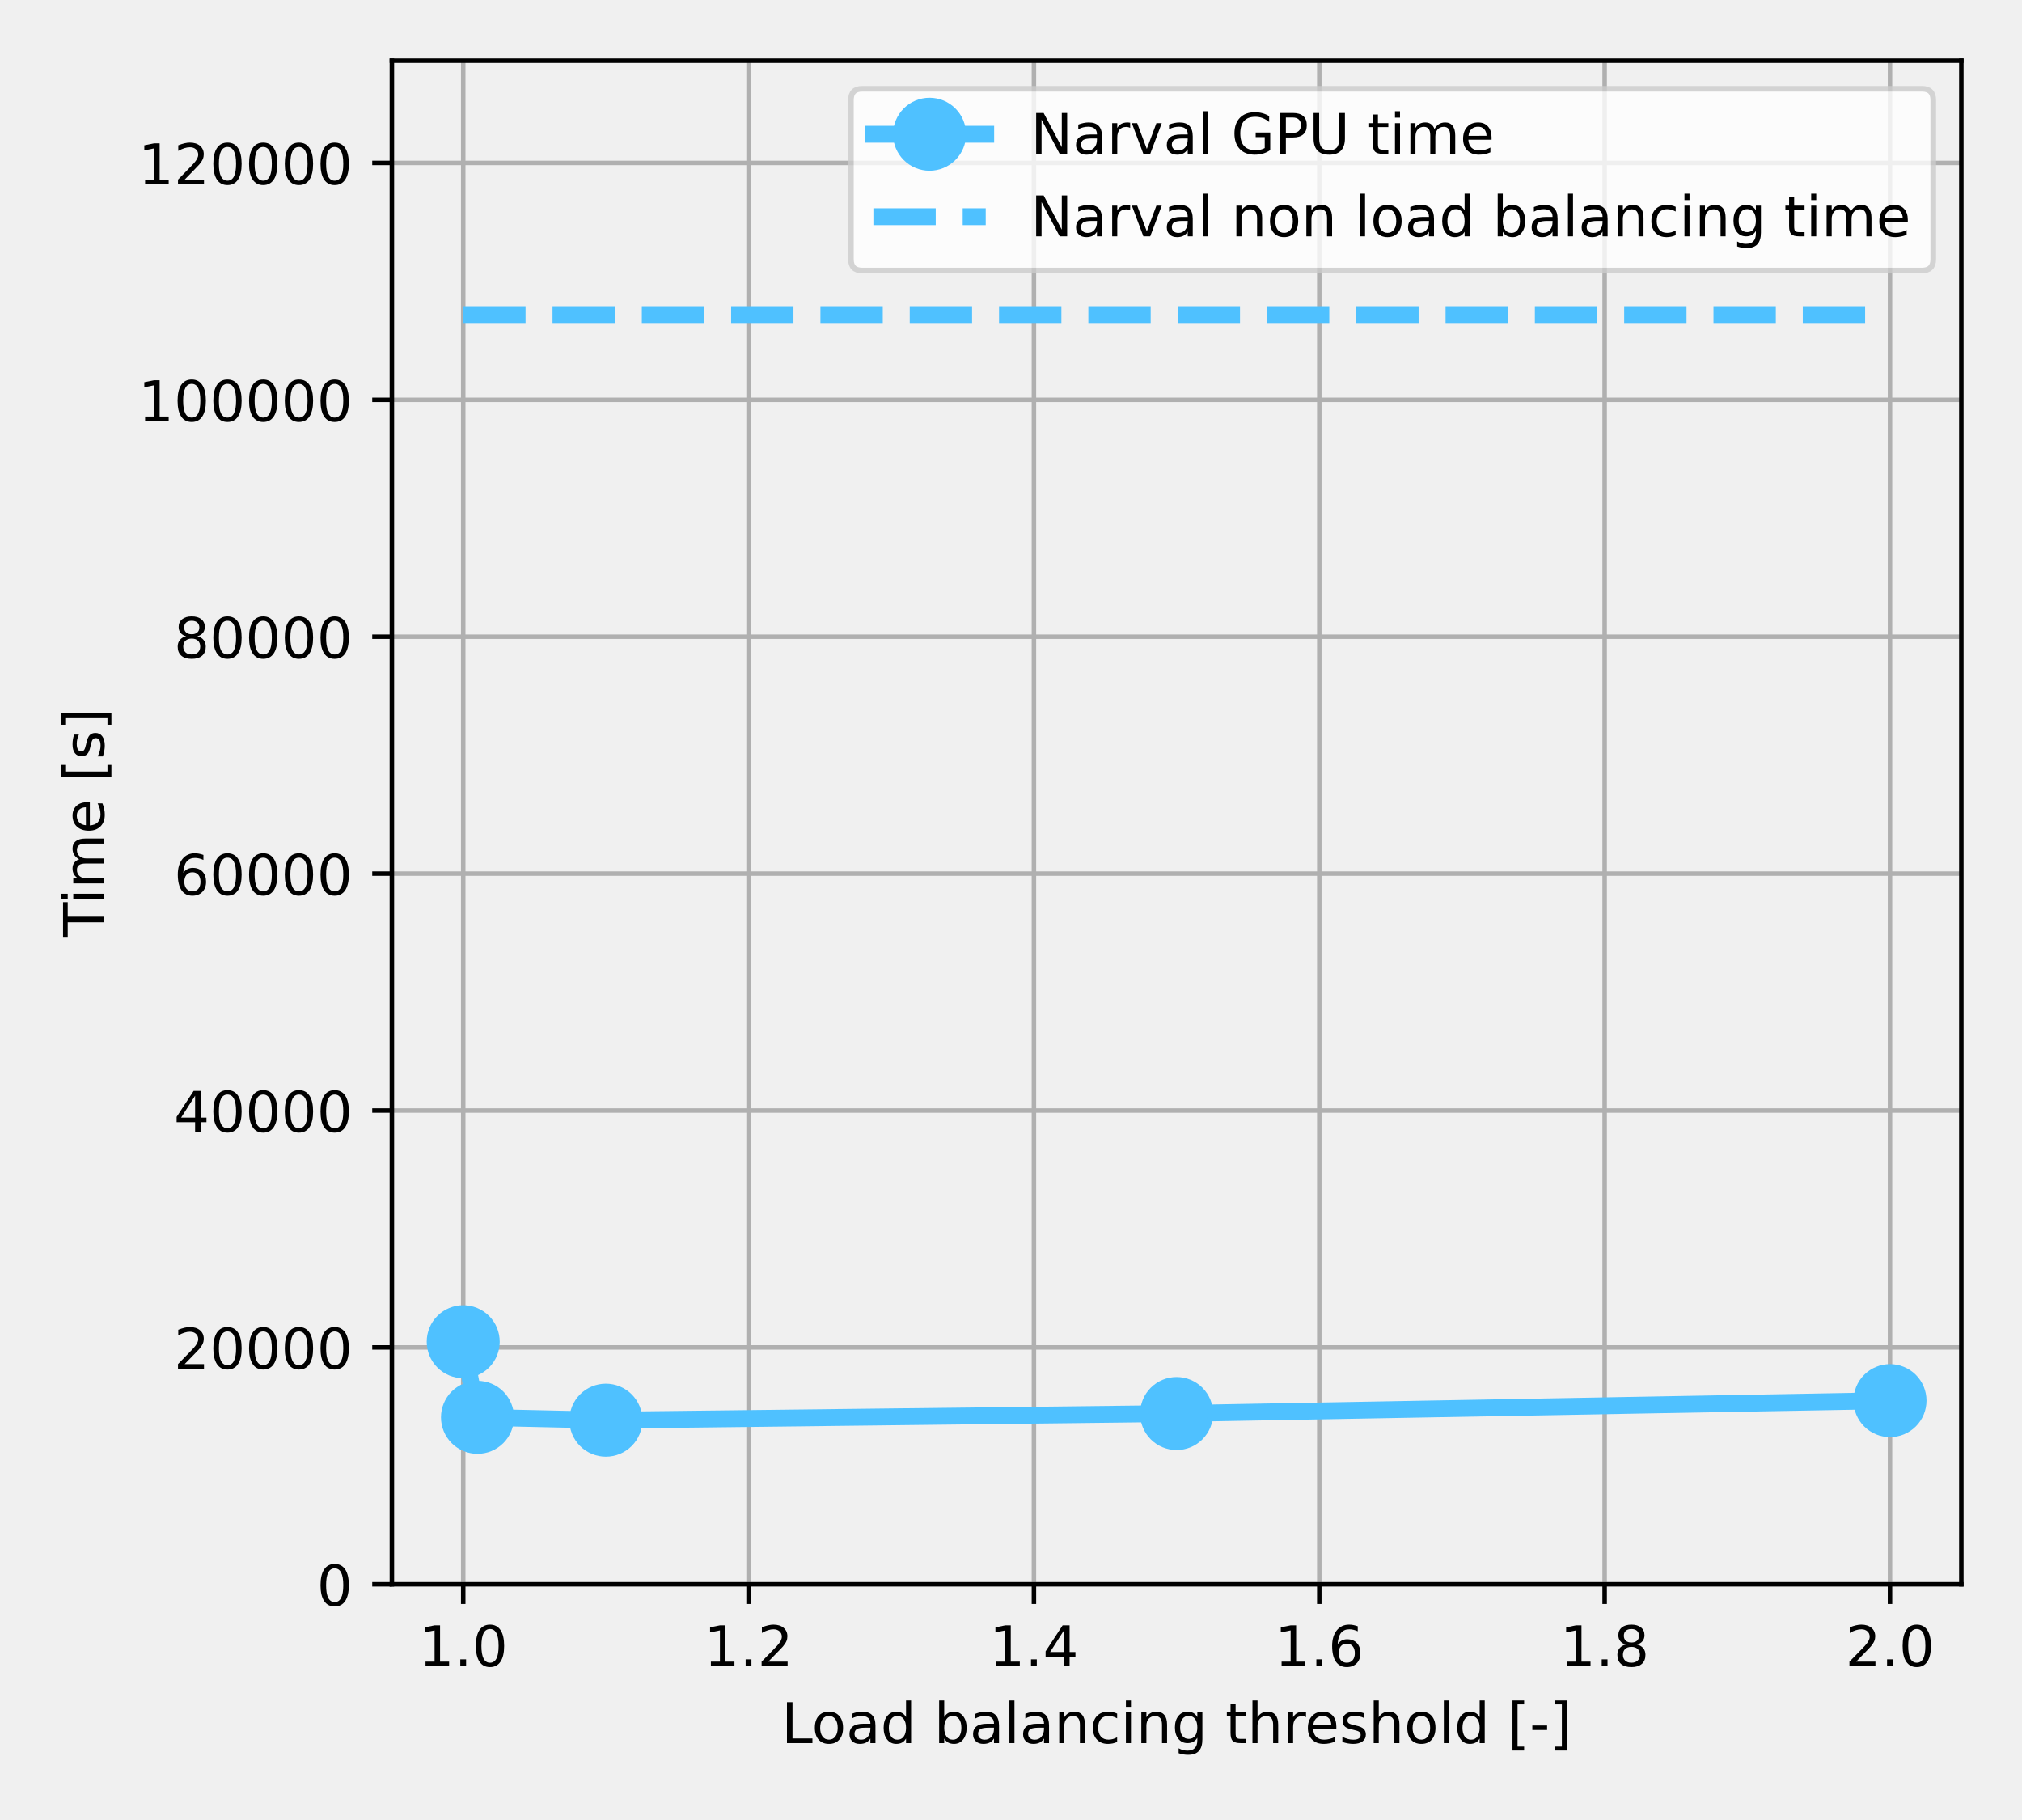
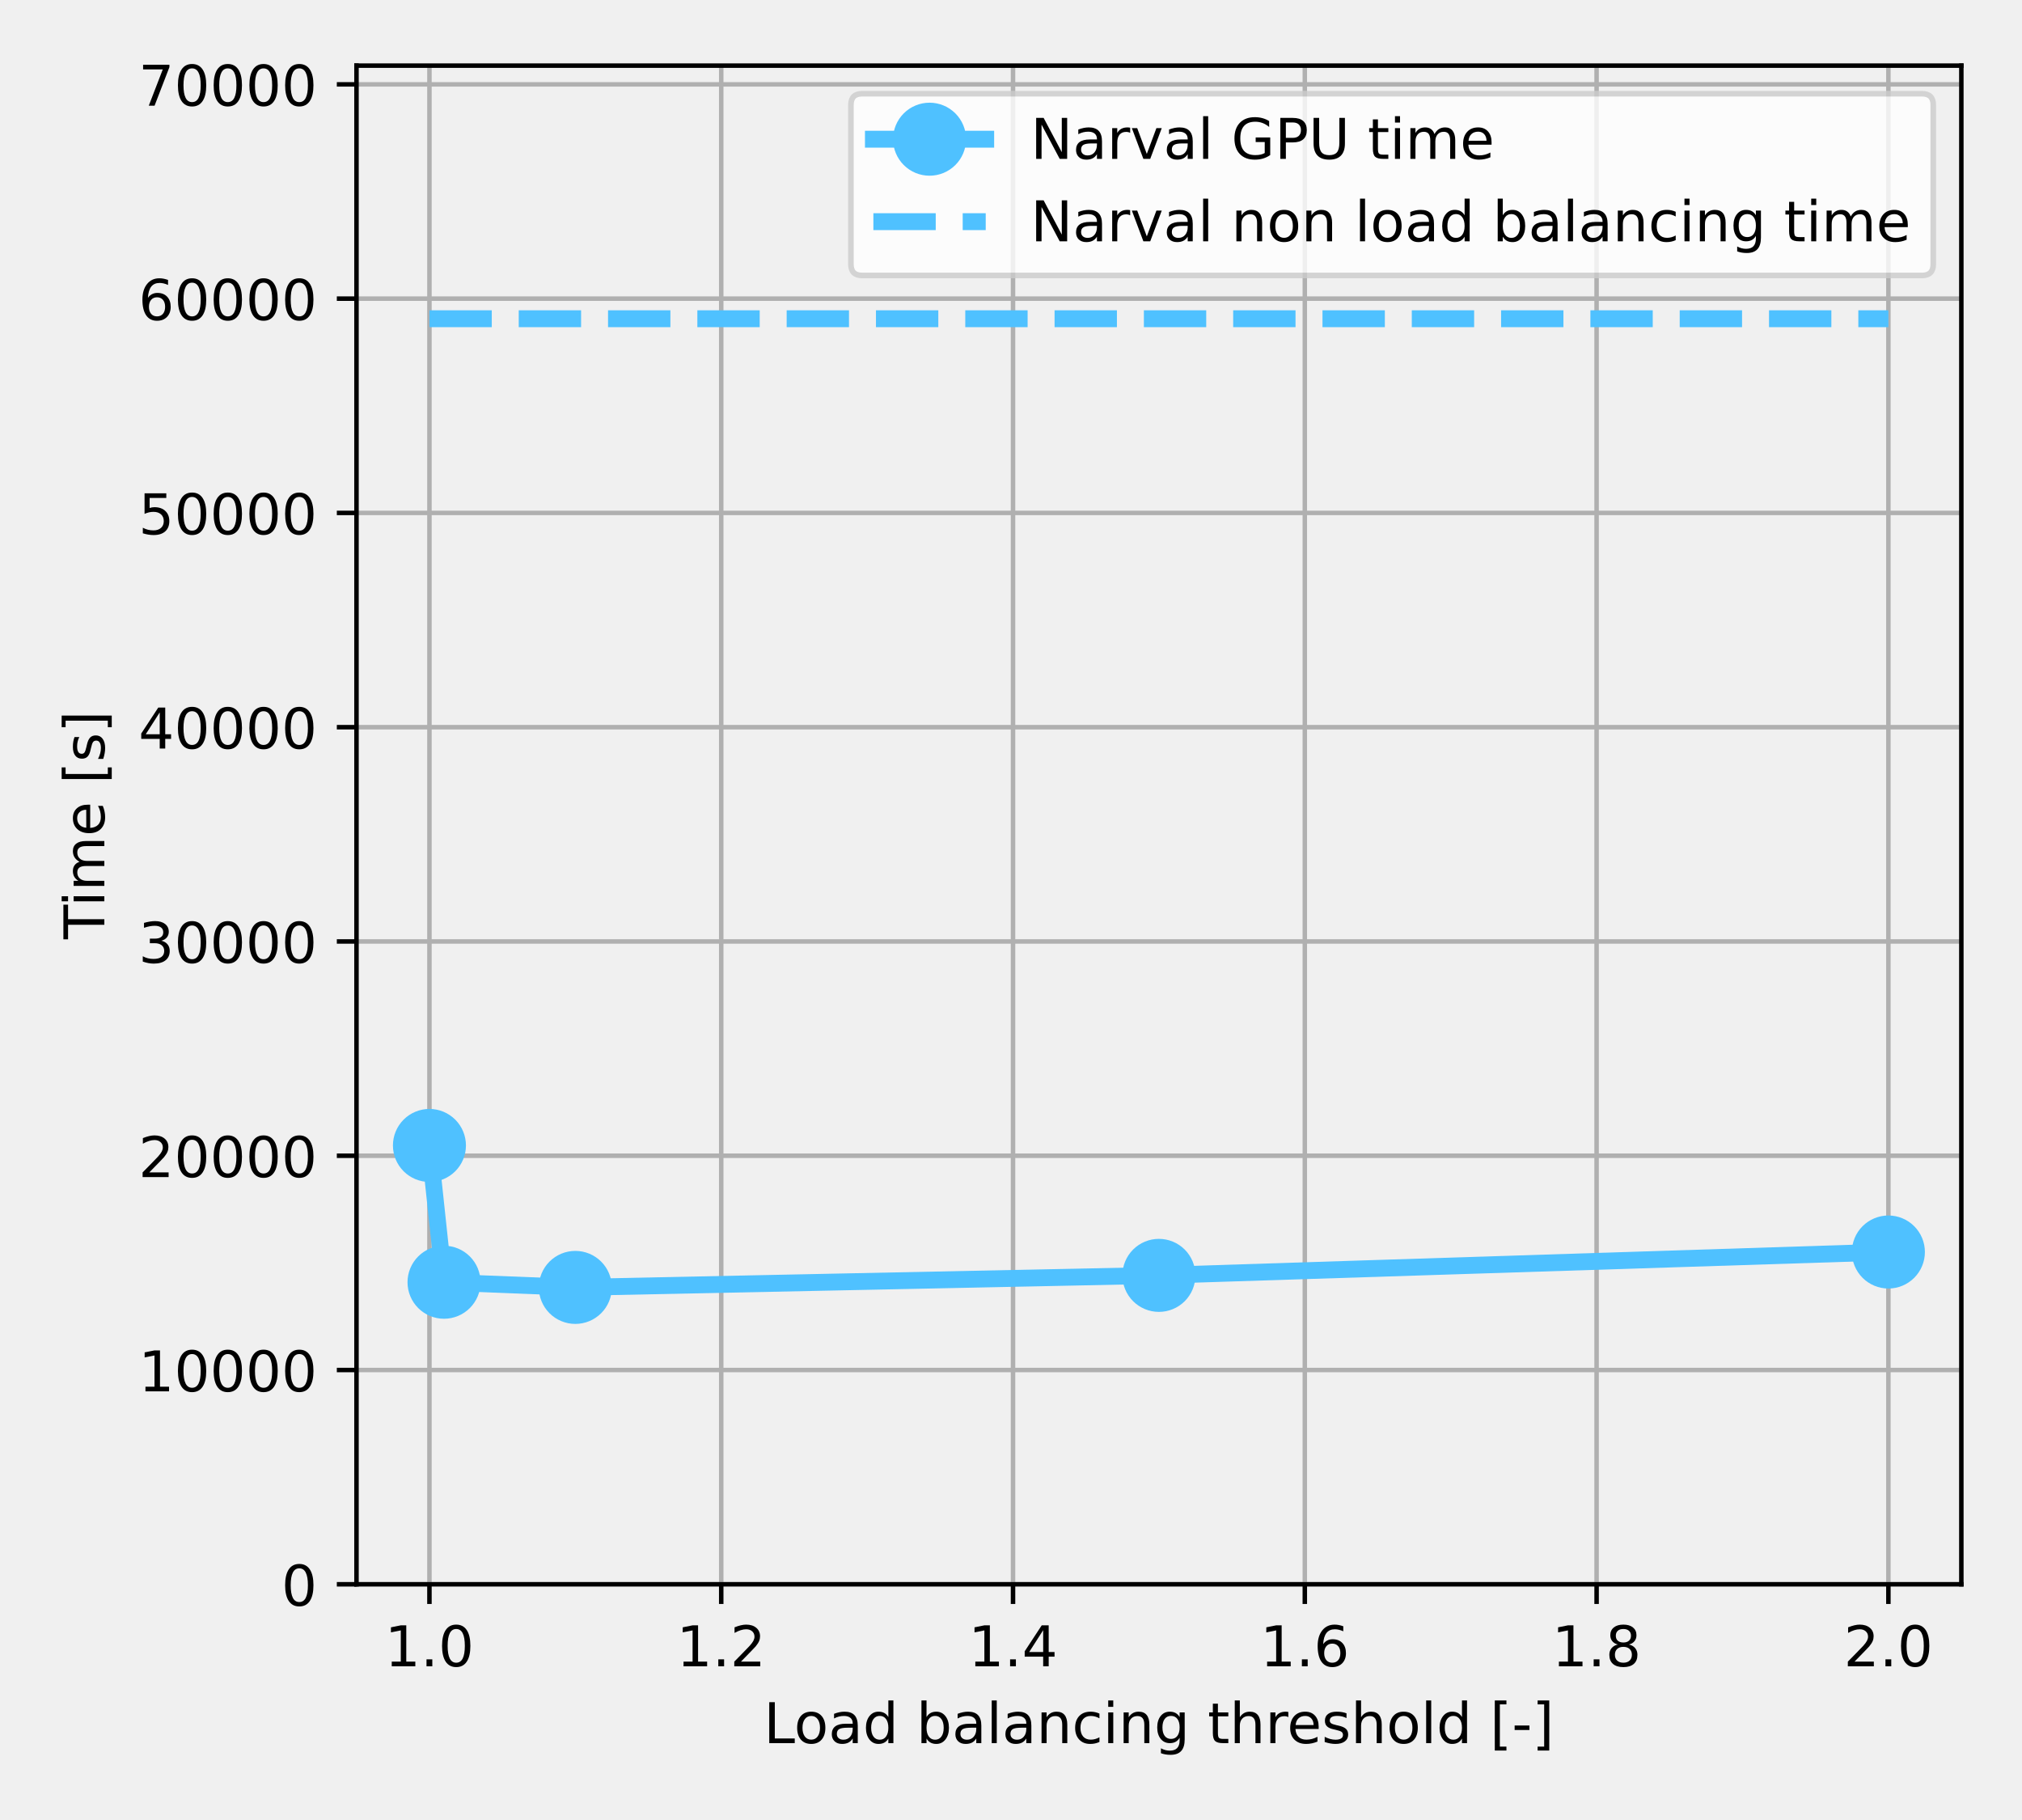
<svg xmlns="http://www.w3.org/2000/svg" xmlns:xlink="http://www.w3.org/1999/xlink" width="360pt" height="324pt" viewBox="0 0 360 324" version="1.1">
  <defs>
    <style type="text/css">*{stroke-linejoin: round; stroke-linecap: butt}</style>
  </defs>
  <g id="figure_1">
    <g id="patch_1">
      <path d="M 0 324  L 360 324  L 360 0  L 0 0  L 0 324  z " style="fill: none" />
    </g>
    <g id="axes_1">
      <g id="patch_2">
-         <path d="M 69.77 282.04  L 349.2 282.04  L 349.2 10.8  L 69.77 10.8  L 69.77 282.04  z " style="fill: none" />
+         <path d="M 63.47 282.04  L 349.2 282.04  L 349.2 11.683  L 63.47 11.683  L 63.47 282.04  z " style="fill: none" />
      </g>
      <g id="matplotlib.axis_1">
        <g id="xtick_1">
          <g id="line2d_1">
-             <path d="M 82.471 282.04  L 82.471 10.8  " clip-path="url(#p81e320a571)" style="fill: none; stroke: #b0b0b0; stroke-width: 0.8; stroke-linecap: square" />
+             <path d="M 76.458 282.04  L 76.458 11.683  " clip-path="url(#p8927495a3a)" style="fill: none; stroke: #b0b0b0; stroke-width: 0.8; stroke-linecap: square" />
          </g>
          <g id="line2d_2">
            <defs>
-               <path id="m5fa96145ab" d="M 0 0  L 0 3.5  " style="stroke: #000000; stroke-width: 0.8" />
+               <path id="ma453ab33f0" d="M 0 0  L 0 3.5  " style="stroke: #000000; stroke-width: 0.8" />
            </defs>
            <g>
-               <use xlink:href="#m5fa96145ab" x="82.471" y="282.04" style="stroke: #000000; stroke-width: 0.8" />
+               <use xlink:href="#ma453ab33f0" x="76.458" y="282.04" style="stroke: #000000; stroke-width: 0.8" />
            </g>
          </g>
          <g id="text_1">
-             <g transform="translate(74.5198 296.6384)scale(0.1 -0.1)">
+             <g transform="translate(68.50616 296.6384)scale(0.1 -0.1)">
              <defs>
                <path id="DejaVuSans-31" d="M 794 531  L 1825 531  L 1825 4091  L 703 3866  L 703 4441  L 1819 4666  L 2450 4666  L 2450 531  L 3481 531  L 3481 0  L 794 0  L 794 531  z " transform="scale(0.015625)" />
                <path id="DejaVuSans-2e" d="M 684 794  L 1344 794  L 1344 0  L 684 0  L 684 794  z " transform="scale(0.015625)" />
                <path id="DejaVuSans-30" d="M 2034 4250  Q 1547 4250 1301 3770  Q 1056 3291 1056 2328  Q 1056 1369 1301 889  Q 1547 409 2034 409  Q 2525 409 2770 889  Q 3016 1369 3016 2328  Q 3016 3291 2770 3770  Q 2525 4250 2034 4250  z M 2034 4750  Q 2819 4750 3233 4129  Q 3647 3509 3647 2328  Q 3647 1150 3233 529  Q 2819 -91 2034 -91  Q 1250 -91 836 529  Q 422 1150 422 2328  Q 422 3509 836 4129  Q 1250 4750 2034 4750  z " transform="scale(0.015625)" />
              </defs>
              <use xlink:href="#DejaVuSans-31" />
              <use xlink:href="#DejaVuSans-2e" x="63.623" />
              <use xlink:href="#DejaVuSans-30" x="95.41" />
            </g>
          </g>
        </g>
        <g id="xtick_2">
          <g id="line2d_3">
-             <path d="M 133.277 282.04  L 133.277 10.8  " clip-path="url(#p81e320a571)" style="fill: none; stroke: #b0b0b0; stroke-width: 0.8; stroke-linecap: square" />
+             <path d="M 128.409 282.04  L 128.409 11.683  " clip-path="url(#p8927495a3a)" style="fill: none; stroke: #b0b0b0; stroke-width: 0.8; stroke-linecap: square" />
          </g>
          <g id="line2d_4">
            <g>
-               <use xlink:href="#m5fa96145ab" x="133.277" y="282.04" style="stroke: #000000; stroke-width: 0.8" />
+               <use xlink:href="#ma453ab33f0" x="128.409" y="282.04" style="stroke: #000000; stroke-width: 0.8" />
            </g>
          </g>
          <g id="text_2">
-             <g transform="translate(125.3253 296.6384)scale(0.1 -0.1)">
+             <g transform="translate(120.4571 296.6384)scale(0.1 -0.1)">
              <defs>
                <path id="DejaVuSans-32" d="M 1228 531  L 3431 531  L 3431 0  L 469 0  L 469 531  Q 828 903 1448 1529  Q 2069 2156 2228 2338  Q 2531 2678 2651 2914  Q 2772 3150 2772 3378  Q 2772 3750 2511 3984  Q 2250 4219 1831 4219  Q 1534 4219 1204 4116  Q 875 4013 500 3803  L 500 4441  Q 881 4594 1212 4672  Q 1544 4750 1819 4750  Q 2544 4750 2975 4387  Q 3406 4025 3406 3419  Q 3406 3131 3298 2873  Q 3191 2616 2906 2266  Q 2828 2175 2409 1742  Q 1991 1309 1228 531  z " transform="scale(0.015625)" />
              </defs>
              <use xlink:href="#DejaVuSans-31" />
              <use xlink:href="#DejaVuSans-2e" x="63.623" />
              <use xlink:href="#DejaVuSans-32" x="95.41" />
            </g>
          </g>
        </g>
        <g id="xtick_3">
          <g id="line2d_5">
-             <path d="M 184.082 282.04  L 184.082 10.8  " clip-path="url(#p81e320a571)" style="fill: none; stroke: #b0b0b0; stroke-width: 0.8; stroke-linecap: square" />
+             <path d="M 180.36 282.04  L 180.36 11.683  " clip-path="url(#p8927495a3a)" style="fill: none; stroke: #b0b0b0; stroke-width: 0.8; stroke-linecap: square" />
          </g>
          <g id="line2d_6">
            <g>
-               <use xlink:href="#m5fa96145ab" x="184.082" y="282.04" style="stroke: #000000; stroke-width: 0.8" />
+               <use xlink:href="#ma453ab33f0" x="180.36" y="282.04" style="stroke: #000000; stroke-width: 0.8" />
            </g>
          </g>
          <g id="text_3">
-             <g transform="translate(176.1307 296.6384)scale(0.1 -0.1)">
+             <g transform="translate(172.408 296.6384)scale(0.1 -0.1)">
              <defs>
                <path id="DejaVuSans-34" d="M 2419 4116  L 825 1625  L 2419 1625  L 2419 4116  z M 2253 4666  L 3047 4666  L 3047 1625  L 3713 1625  L 3713 1100  L 3047 1100  L 3047 0  L 2419 0  L 2419 1100  L 313 1100  L 313 1709  L 2253 4666  z " transform="scale(0.015625)" />
              </defs>
              <use xlink:href="#DejaVuSans-31" />
              <use xlink:href="#DejaVuSans-2e" x="63.623" />
              <use xlink:href="#DejaVuSans-34" x="95.41" />
            </g>
          </g>
        </g>
        <g id="xtick_4">
          <g id="line2d_7">
-             <path d="M 234.888 282.04  L 234.888 10.8  " clip-path="url(#p81e320a571)" style="fill: none; stroke: #b0b0b0; stroke-width: 0.8; stroke-linecap: square" />
+             <path d="M 232.31 282.04  L 232.31 11.683  " clip-path="url(#p8927495a3a)" style="fill: none; stroke: #b0b0b0; stroke-width: 0.8; stroke-linecap: square" />
          </g>
          <g id="line2d_8">
            <g>
-               <use xlink:href="#m5fa96145ab" x="234.888" y="282.04" style="stroke: #000000; stroke-width: 0.8" />
+               <use xlink:href="#ma453ab33f0" x="232.31" y="282.04" style="stroke: #000000; stroke-width: 0.8" />
            </g>
          </g>
          <g id="text_4">
-             <g transform="translate(226.9362 296.6384)scale(0.1 -0.1)">
+             <g transform="translate(224.3589 296.6384)scale(0.1 -0.1)">
              <defs>
                <path id="DejaVuSans-36" d="M 2113 2584  Q 1688 2584 1439 2293  Q 1191 2003 1191 1497  Q 1191 994 1439 701  Q 1688 409 2113 409  Q 2538 409 2786 701  Q 3034 994 3034 1497  Q 3034 2003 2786 2293  Q 2538 2584 2113 2584  z M 3366 4563  L 3366 3988  Q 3128 4100 2886 4159  Q 2644 4219 2406 4219  Q 1781 4219 1451 3797  Q 1122 3375 1075 2522  Q 1259 2794 1537 2939  Q 1816 3084 2150 3084  Q 2853 3084 3261 2657  Q 3669 2231 3669 1497  Q 3669 778 3244 343  Q 2819 -91 2113 -91  Q 1303 -91 875 529  Q 447 1150 447 2328  Q 447 3434 972 4092  Q 1497 4750 2381 4750  Q 2619 4750 2861 4703  Q 3103 4656 3366 4563  z " transform="scale(0.015625)" />
              </defs>
              <use xlink:href="#DejaVuSans-31" />
              <use xlink:href="#DejaVuSans-2e" x="63.623" />
              <use xlink:href="#DejaVuSans-36" x="95.41" />
            </g>
          </g>
        </g>
        <g id="xtick_5">
          <g id="line2d_9">
-             <path d="M 285.693 282.04  L 285.693 10.8  " clip-path="url(#p81e320a571)" style="fill: none; stroke: #b0b0b0; stroke-width: 0.8; stroke-linecap: square" />
+             <path d="M 284.261 282.04  L 284.261 11.683  " clip-path="url(#p8927495a3a)" style="fill: none; stroke: #b0b0b0; stroke-width: 0.8; stroke-linecap: square" />
          </g>
          <g id="line2d_10">
            <g>
-               <use xlink:href="#m5fa96145ab" x="285.693" y="282.04" style="stroke: #000000; stroke-width: 0.8" />
+               <use xlink:href="#ma453ab33f0" x="284.261" y="282.04" style="stroke: #000000; stroke-width: 0.8" />
            </g>
          </g>
          <g id="text_5">
-             <g transform="translate(277.7416 296.6384)scale(0.1 -0.1)">
+             <g transform="translate(276.3098 296.6384)scale(0.1 -0.1)">
              <defs>
                <path id="DejaVuSans-38" d="M 2034 2216  Q 1584 2216 1326 1975  Q 1069 1734 1069 1313  Q 1069 891 1326 650  Q 1584 409 2034 409  Q 2484 409 2743 651  Q 3003 894 3003 1313  Q 3003 1734 2745 1975  Q 2488 2216 2034 2216  z M 1403 2484  Q 997 2584 770 2862  Q 544 3141 544 3541  Q 544 4100 942 4425  Q 1341 4750 2034 4750  Q 2731 4750 3128 4425  Q 3525 4100 3525 3541  Q 3525 3141 3298 2862  Q 3072 2584 2669 2484  Q 3125 2378 3379 2068  Q 3634 1759 3634 1313  Q 3634 634 3220 271  Q 2806 -91 2034 -91  Q 1263 -91 848 271  Q 434 634 434 1313  Q 434 1759 690 2068  Q 947 2378 1403 2484  z M 1172 3481  Q 1172 3119 1398 2916  Q 1625 2713 2034 2713  Q 2441 2713 2670 2916  Q 2900 3119 2900 3481  Q 2900 3844 2670 4047  Q 2441 4250 2034 4250  Q 1625 4250 1398 4047  Q 1172 3844 1172 3481  z " transform="scale(0.015625)" />
              </defs>
              <use xlink:href="#DejaVuSans-31" />
              <use xlink:href="#DejaVuSans-2e" x="63.623" />
              <use xlink:href="#DejaVuSans-38" x="95.41" />
            </g>
          </g>
        </g>
        <g id="xtick_6">
          <g id="line2d_11">
-             <path d="M 336.499 282.04  L 336.499 10.8  " clip-path="url(#p81e320a571)" style="fill: none; stroke: #b0b0b0; stroke-width: 0.8; stroke-linecap: square" />
+             <path d="M 336.212 282.04  L 336.212 11.683  " clip-path="url(#p8927495a3a)" style="fill: none; stroke: #b0b0b0; stroke-width: 0.8; stroke-linecap: square" />
          </g>
          <g id="line2d_12">
            <g>
-               <use xlink:href="#m5fa96145ab" x="336.499" y="282.04" style="stroke: #000000; stroke-width: 0.8" />
+               <use xlink:href="#ma453ab33f0" x="336.212" y="282.04" style="stroke: #000000; stroke-width: 0.8" />
            </g>
          </g>
          <g id="text_6">
-             <g transform="translate(328.5471 296.6384)scale(0.1 -0.1)">
+             <g transform="translate(328.2607 296.6384)scale(0.1 -0.1)">
              <use xlink:href="#DejaVuSans-32" />
              <use xlink:href="#DejaVuSans-2e" x="63.623" />
              <use xlink:href="#DejaVuSans-30" x="95.41" />
            </g>
          </g>
        </g>
        <g id="text_7">
-           <g transform="translate(139.1303 310.3166)scale(0.1 -0.1)">
+           <g transform="translate(135.9803 310.3166)scale(0.1 -0.1)">
            <defs>
              <path id="DejaVuSans-4c" d="M 628 4666  L 1259 4666  L 1259 531  L 3531 531  L 3531 0  L 628 0  L 628 4666  z " transform="scale(0.015625)" />
              <path id="DejaVuSans-6f" d="M 1959 3097  Q 1497 3097 1228 2736  Q 959 2375 959 1747  Q 959 1119 1226 758  Q 1494 397 1959 397  Q 2419 397 2687 759  Q 2956 1122 2956 1747  Q 2956 2369 2687 2733  Q 2419 3097 1959 3097  z M 1959 3584  Q 2709 3584 3137 3096  Q 3566 2609 3566 1747  Q 3566 888 3137 398  Q 2709 -91 1959 -91  Q 1206 -91 779 398  Q 353 888 353 1747  Q 353 2609 779 3096  Q 1206 3584 1959 3584  z " transform="scale(0.015625)" />
              <path id="DejaVuSans-61" d="M 2194 1759  Q 1497 1759 1228 1600  Q 959 1441 959 1056  Q 959 750 1161 570  Q 1363 391 1709 391  Q 2188 391 2477 730  Q 2766 1069 2766 1631  L 2766 1759  L 2194 1759  z M 3341 1997  L 3341 0  L 2766 0  L 2766 531  Q 2569 213 2275 61  Q 1981 -91 1556 -91  Q 1019 -91 701 211  Q 384 513 384 1019  Q 384 1609 779 1909  Q 1175 2209 1959 2209  L 2766 2209  L 2766 2266  Q 2766 2663 2505 2880  Q 2244 3097 1772 3097  Q 1472 3097 1187 3025  Q 903 2953 641 2809  L 641 3341  Q 956 3463 1253 3523  Q 1550 3584 1831 3584  Q 2591 3584 2966 3190  Q 3341 2797 3341 1997  z " transform="scale(0.015625)" />
              <path id="DejaVuSans-64" d="M 2906 2969  L 2906 4863  L 3481 4863  L 3481 0  L 2906 0  L 2906 525  Q 2725 213 2448 61  Q 2172 -91 1784 -91  Q 1150 -91 751 415  Q 353 922 353 1747  Q 353 2572 751 3078  Q 1150 3584 1784 3584  Q 2172 3584 2448 3432  Q 2725 3281 2906 2969  z M 947 1747  Q 947 1113 1208 752  Q 1469 391 1925 391  Q 2381 391 2643 752  Q 2906 1113 2906 1747  Q 2906 2381 2643 2742  Q 2381 3103 1925 3103  Q 1469 3103 1208 2742  Q 947 2381 947 1747  z " transform="scale(0.015625)" />
              <path id="DejaVuSans-20" transform="scale(0.015625)" />
              <path id="DejaVuSans-62" d="M 3116 1747  Q 3116 2381 2855 2742  Q 2594 3103 2138 3103  Q 1681 3103 1420 2742  Q 1159 2381 1159 1747  Q 1159 1113 1420 752  Q 1681 391 2138 391  Q 2594 391 2855 752  Q 3116 1113 3116 1747  z M 1159 2969  Q 1341 3281 1617 3432  Q 1894 3584 2278 3584  Q 2916 3584 3314 3078  Q 3713 2572 3713 1747  Q 3713 922 3314 415  Q 2916 -91 2278 -91  Q 1894 -91 1617 61  Q 1341 213 1159 525  L 1159 0  L 581 0  L 581 4863  L 1159 4863  L 1159 2969  z " transform="scale(0.015625)" />
              <path id="DejaVuSans-6c" d="M 603 4863  L 1178 4863  L 1178 0  L 603 0  L 603 4863  z " transform="scale(0.015625)" />
              <path id="DejaVuSans-6e" d="M 3513 2113  L 3513 0  L 2938 0  L 2938 2094  Q 2938 2591 2744 2837  Q 2550 3084 2163 3084  Q 1697 3084 1428 2787  Q 1159 2491 1159 1978  L 1159 0  L 581 0  L 581 3500  L 1159 3500  L 1159 2956  Q 1366 3272 1645 3428  Q 1925 3584 2291 3584  Q 2894 3584 3203 3211  Q 3513 2838 3513 2113  z " transform="scale(0.015625)" />
              <path id="DejaVuSans-63" d="M 3122 3366  L 3122 2828  Q 2878 2963 2633 3030  Q 2388 3097 2138 3097  Q 1578 3097 1268 2742  Q 959 2388 959 1747  Q 959 1106 1268 751  Q 1578 397 2138 397  Q 2388 397 2633 464  Q 2878 531 3122 666  L 3122 134  Q 2881 22 2623 -34  Q 2366 -91 2075 -91  Q 1284 -91 818 406  Q 353 903 353 1747  Q 353 2603 823 3093  Q 1294 3584 2113 3584  Q 2378 3584 2631 3529  Q 2884 3475 3122 3366  z " transform="scale(0.015625)" />
              <path id="DejaVuSans-69" d="M 603 3500  L 1178 3500  L 1178 0  L 603 0  L 603 3500  z M 603 4863  L 1178 4863  L 1178 4134  L 603 4134  L 603 4863  z " transform="scale(0.015625)" />
              <path id="DejaVuSans-67" d="M 2906 1791  Q 2906 2416 2648 2759  Q 2391 3103 1925 3103  Q 1463 3103 1205 2759  Q 947 2416 947 1791  Q 947 1169 1205 825  Q 1463 481 1925 481  Q 2391 481 2648 825  Q 2906 1169 2906 1791  z M 3481 434  Q 3481 -459 3084 -895  Q 2688 -1331 1869 -1331  Q 1566 -1331 1297 -1286  Q 1028 -1241 775 -1147  L 775 -588  Q 1028 -725 1275 -790  Q 1522 -856 1778 -856  Q 2344 -856 2625 -561  Q 2906 -266 2906 331  L 2906 616  Q 2728 306 2450 153  Q 2172 0 1784 0  Q 1141 0 747 490  Q 353 981 353 1791  Q 353 2603 747 3093  Q 1141 3584 1784 3584  Q 2172 3584 2450 3431  Q 2728 3278 2906 2969  L 2906 3500  L 3481 3500  L 3481 434  z " transform="scale(0.015625)" />
              <path id="DejaVuSans-74" d="M 1172 4494  L 1172 3500  L 2356 3500  L 2356 3053  L 1172 3053  L 1172 1153  Q 1172 725 1289 603  Q 1406 481 1766 481  L 2356 481  L 2356 0  L 1766 0  Q 1100 0 847 248  Q 594 497 594 1153  L 594 3053  L 172 3053  L 172 3500  L 594 3500  L 594 4494  L 1172 4494  z " transform="scale(0.015625)" />
              <path id="DejaVuSans-68" d="M 3513 2113  L 3513 0  L 2938 0  L 2938 2094  Q 2938 2591 2744 2837  Q 2550 3084 2163 3084  Q 1697 3084 1428 2787  Q 1159 2491 1159 1978  L 1159 0  L 581 0  L 581 4863  L 1159 4863  L 1159 2956  Q 1366 3272 1645 3428  Q 1925 3584 2291 3584  Q 2894 3584 3203 3211  Q 3513 2838 3513 2113  z " transform="scale(0.015625)" />
              <path id="DejaVuSans-72" d="M 2631 2963  Q 2534 3019 2420 3045  Q 2306 3072 2169 3072  Q 1681 3072 1420 2755  Q 1159 2438 1159 1844  L 1159 0  L 581 0  L 581 3500  L 1159 3500  L 1159 2956  Q 1341 3275 1631 3429  Q 1922 3584 2338 3584  Q 2397 3584 2469 3576  Q 2541 3569 2628 3553  L 2631 2963  z " transform="scale(0.015625)" />
              <path id="DejaVuSans-65" d="M 3597 1894  L 3597 1613  L 953 1613  Q 991 1019 1311 708  Q 1631 397 2203 397  Q 2534 397 2845 478  Q 3156 559 3463 722  L 3463 178  Q 3153 47 2828 -22  Q 2503 -91 2169 -91  Q 1331 -91 842 396  Q 353 884 353 1716  Q 353 2575 817 3079  Q 1281 3584 2069 3584  Q 2775 3584 3186 3129  Q 3597 2675 3597 1894  z M 3022 2063  Q 3016 2534 2758 2815  Q 2500 3097 2075 3097  Q 1594 3097 1305 2825  Q 1016 2553 972 2059  L 3022 2063  z " transform="scale(0.015625)" />
              <path id="DejaVuSans-73" d="M 2834 3397  L 2834 2853  Q 2591 2978 2328 3040  Q 2066 3103 1784 3103  Q 1356 3103 1142 2972  Q 928 2841 928 2578  Q 928 2378 1081 2264  Q 1234 2150 1697 2047  L 1894 2003  Q 2506 1872 2764 1633  Q 3022 1394 3022 966  Q 3022 478 2636 193  Q 2250 -91 1575 -91  Q 1294 -91 989 -36  Q 684 19 347 128  L 347 722  Q 666 556 975 473  Q 1284 391 1588 391  Q 1994 391 2212 530  Q 2431 669 2431 922  Q 2431 1156 2273 1281  Q 2116 1406 1581 1522  L 1381 1569  Q 847 1681 609 1914  Q 372 2147 372 2553  Q 372 3047 722 3315  Q 1072 3584 1716 3584  Q 2034 3584 2315 3537  Q 2597 3491 2834 3397  z " transform="scale(0.015625)" />
              <path id="DejaVuSans-5b" d="M 550 4863  L 1875 4863  L 1875 4416  L 1125 4416  L 1125 -397  L 1875 -397  L 1875 -844  L 550 -844  L 550 4863  z " transform="scale(0.015625)" />
              <path id="DejaVuSans-2d" d="M 313 2009  L 1997 2009  L 1997 1497  L 313 1497  L 313 2009  z " transform="scale(0.015625)" />
              <path id="DejaVuSans-5d" d="M 1947 4863  L 1947 -844  L 622 -844  L 622 -397  L 1369 -397  L 1369 4416  L 622 4416  L 622 4863  L 1947 4863  z " transform="scale(0.015625)" />
            </defs>
            <use xlink:href="#DejaVuSans-4c" />
            <use xlink:href="#DejaVuSans-6f" x="53.963" />
            <use xlink:href="#DejaVuSans-61" x="115.145" />
            <use xlink:href="#DejaVuSans-64" x="176.424" />
            <use xlink:href="#DejaVuSans-20" x="239.9" />
            <use xlink:href="#DejaVuSans-62" x="271.688" />
            <use xlink:href="#DejaVuSans-61" x="335.164" />
            <use xlink:href="#DejaVuSans-6c" x="396.443" />
            <use xlink:href="#DejaVuSans-61" x="424.227" />
            <use xlink:href="#DejaVuSans-6e" x="485.506" />
            <use xlink:href="#DejaVuSans-63" x="548.885" />
            <use xlink:href="#DejaVuSans-69" x="603.865" />
            <use xlink:href="#DejaVuSans-6e" x="631.648" />
            <use xlink:href="#DejaVuSans-67" x="695.027" />
            <use xlink:href="#DejaVuSans-20" x="758.504" />
            <use xlink:href="#DejaVuSans-74" x="790.291" />
            <use xlink:href="#DejaVuSans-68" x="829.5" />
            <use xlink:href="#DejaVuSans-72" x="892.879" />
            <use xlink:href="#DejaVuSans-65" x="931.742" />
            <use xlink:href="#DejaVuSans-73" x="993.266" />
            <use xlink:href="#DejaVuSans-68" x="1045.365" />
            <use xlink:href="#DejaVuSans-6f" x="1108.744" />
            <use xlink:href="#DejaVuSans-6c" x="1169.926" />
            <use xlink:href="#DejaVuSans-64" x="1197.709" />
            <use xlink:href="#DejaVuSans-20" x="1261.186" />
            <use xlink:href="#DejaVuSans-5b" x="1292.973" />
            <use xlink:href="#DejaVuSans-2d" x="1331.986" />
            <use xlink:href="#DejaVuSans-5d" x="1368.07" />
          </g>
        </g>
      </g>
      <g id="matplotlib.axis_2">
        <g id="ytick_1">
          <g id="line2d_13">
-             <path d="M 69.77 282.04  L 349.2 282.04  " clip-path="url(#p81e320a571)" style="fill: none; stroke: #b0b0b0; stroke-width: 0.8; stroke-linecap: square" />
+             <path d="M 63.47 282.04  L 349.2 282.04  " clip-path="url(#p8927495a3a)" style="fill: none; stroke: #b0b0b0; stroke-width: 0.8; stroke-linecap: square" />
          </g>
          <g id="line2d_14">
            <defs>
-               <path id="m92e5e7a49c" d="M 0 0  L -3.5 0  " style="stroke: #000000; stroke-width: 0.8" />
+               <path id="m5313963652" d="M 0 0  L -3.5 0  " style="stroke: #000000; stroke-width: 0.8" />
            </defs>
            <g>
-               <use xlink:href="#m92e5e7a49c" x="69.77" y="282.04" style="stroke: #000000; stroke-width: 0.8" />
+               <use xlink:href="#m5313963652" x="63.47" y="282.04" style="stroke: #000000; stroke-width: 0.8" />
            </g>
          </g>
          <g id="text_8">
-             <g transform="translate(56.4075 285.8392)scale(0.1 -0.1)">
+             <g transform="translate(50.1075 285.8392)scale(0.1 -0.1)">
              <use xlink:href="#DejaVuSans-30" />
            </g>
          </g>
        </g>
        <g id="ytick_2">
          <g id="line2d_15">
-             <path d="M 69.77 239.868  L 349.2 239.868  " clip-path="url(#p81e320a571)" style="fill: none; stroke: #b0b0b0; stroke-width: 0.8; stroke-linecap: square" />
+             <path d="M 63.47 243.894  L 349.2 243.894  " clip-path="url(#p8927495a3a)" style="fill: none; stroke: #b0b0b0; stroke-width: 0.8; stroke-linecap: square" />
          </g>
          <g id="line2d_16">
            <g>
-               <use xlink:href="#m92e5e7a49c" x="69.77" y="239.868" style="stroke: #000000; stroke-width: 0.8" />
+               <use xlink:href="#m5313963652" x="63.47" y="243.894" style="stroke: #000000; stroke-width: 0.8" />
            </g>
          </g>
          <g id="text_9">
-             <g transform="translate(30.9575 243.6672)scale(0.1 -0.1)">
-               <use xlink:href="#DejaVuSans-32" />
+             <g transform="translate(24.6575 247.6932)scale(0.1 -0.1)">
+               <use xlink:href="#DejaVuSans-31" />
              <use xlink:href="#DejaVuSans-30" x="63.623" />
              <use xlink:href="#DejaVuSans-30" x="127.246" />
              <use xlink:href="#DejaVuSans-30" x="190.869" />
              <use xlink:href="#DejaVuSans-30" x="254.492" />
            </g>
          </g>
        </g>
        <g id="ytick_3">
          <g id="line2d_17">
-             <path d="M 69.77 197.696  L 349.2 197.696  " clip-path="url(#p81e320a571)" style="fill: none; stroke: #b0b0b0; stroke-width: 0.8; stroke-linecap: square" />
+             <path d="M 63.47 205.748  L 349.2 205.748  " clip-path="url(#p8927495a3a)" style="fill: none; stroke: #b0b0b0; stroke-width: 0.8; stroke-linecap: square" />
          </g>
          <g id="line2d_18">
            <g>
-               <use xlink:href="#m92e5e7a49c" x="69.77" y="197.696" style="stroke: #000000; stroke-width: 0.8" />
+               <use xlink:href="#m5313963652" x="63.47" y="205.748" style="stroke: #000000; stroke-width: 0.8" />
            </g>
          </g>
          <g id="text_10">
-             <g transform="translate(30.9575 201.4953)scale(0.1 -0.1)">
-               <use xlink:href="#DejaVuSans-34" />
+             <g transform="translate(24.6575 209.5471)scale(0.1 -0.1)">
+               <use xlink:href="#DejaVuSans-32" />
              <use xlink:href="#DejaVuSans-30" x="63.623" />
              <use xlink:href="#DejaVuSans-30" x="127.246" />
              <use xlink:href="#DejaVuSans-30" x="190.869" />
              <use xlink:href="#DejaVuSans-30" x="254.492" />
            </g>
          </g>
        </g>
        <g id="ytick_4">
          <g id="line2d_19">
-             <path d="M 69.77 155.524  L 349.2 155.524  " clip-path="url(#p81e320a571)" style="fill: none; stroke: #b0b0b0; stroke-width: 0.8; stroke-linecap: square" />
+             <path d="M 63.47 167.602  L 349.2 167.602  " clip-path="url(#p8927495a3a)" style="fill: none; stroke: #b0b0b0; stroke-width: 0.8; stroke-linecap: square" />
          </g>
          <g id="line2d_20">
            <g>
-               <use xlink:href="#m92e5e7a49c" x="69.77" y="155.524" style="stroke: #000000; stroke-width: 0.8" />
+               <use xlink:href="#m5313963652" x="63.47" y="167.602" style="stroke: #000000; stroke-width: 0.8" />
            </g>
          </g>
          <g id="text_11">
-             <g transform="translate(30.9575 159.3233)scale(0.1 -0.1)">
-               <use xlink:href="#DejaVuSans-36" />
+             <g transform="translate(24.6575 171.401)scale(0.1 -0.1)">
+               <defs>
+                 <path id="DejaVuSans-33" d="M 2597 2516  Q 3050 2419 3304 2112  Q 3559 1806 3559 1356  Q 3559 666 3084 287  Q 2609 -91 1734 -91  Q 1441 -91 1130 -33  Q 819 25 488 141  L 488 750  Q 750 597 1062 519  Q 1375 441 1716 441  Q 2309 441 2620 675  Q 2931 909 2931 1356  Q 2931 1769 2642 2001  Q 2353 2234 1838 2234  L 1294 2234  L 1294 2753  L 1863 2753  Q 2328 2753 2575 2939  Q 2822 3125 2822 3475  Q 2822 3834 2567 4026  Q 2313 4219 1838 4219  Q 1578 4219 1281 4162  Q 984 4106 628 3988  L 628 4550  Q 988 4650 1302 4700  Q 1616 4750 1894 4750  Q 2613 4750 3031 4423  Q 3450 4097 3450 3541  Q 3450 3153 3228 2886  Q 3006 2619 2597 2516  z " transform="scale(0.015625)" />
+               </defs>
+               <use xlink:href="#DejaVuSans-33" />
              <use xlink:href="#DejaVuSans-30" x="63.623" />
              <use xlink:href="#DejaVuSans-30" x="127.246" />
              <use xlink:href="#DejaVuSans-30" x="190.869" />
              <use xlink:href="#DejaVuSans-30" x="254.492" />
            </g>
          </g>
        </g>
        <g id="ytick_5">
          <g id="line2d_21">
-             <path d="M 69.77 113.352  L 349.2 113.352  " clip-path="url(#p81e320a571)" style="fill: none; stroke: #b0b0b0; stroke-width: 0.8; stroke-linecap: square" />
+             <path d="M 63.47 129.456  L 349.2 129.456  " clip-path="url(#p8927495a3a)" style="fill: none; stroke: #b0b0b0; stroke-width: 0.8; stroke-linecap: square" />
          </g>
          <g id="line2d_22">
            <g>
-               <use xlink:href="#m92e5e7a49c" x="69.77" y="113.352" style="stroke: #000000; stroke-width: 0.8" />
+               <use xlink:href="#m5313963652" x="63.47" y="129.456" style="stroke: #000000; stroke-width: 0.8" />
            </g>
          </g>
          <g id="text_12">
-             <g transform="translate(30.9575 117.1513)scale(0.1 -0.1)">
-               <use xlink:href="#DejaVuSans-38" />
+             <g transform="translate(24.6575 133.255)scale(0.1 -0.1)">
+               <use xlink:href="#DejaVuSans-34" />
              <use xlink:href="#DejaVuSans-30" x="63.623" />
              <use xlink:href="#DejaVuSans-30" x="127.246" />
              <use xlink:href="#DejaVuSans-30" x="190.869" />
              <use xlink:href="#DejaVuSans-30" x="254.492" />
            </g>
          </g>
        </g>
        <g id="ytick_6">
          <g id="line2d_23">
-             <path d="M 69.77 71.18  L 349.2 71.18  " clip-path="url(#p81e320a571)" style="fill: none; stroke: #b0b0b0; stroke-width: 0.8; stroke-linecap: square" />
+             <path d="M 63.47 91.31  L 349.2 91.31  " clip-path="url(#p8927495a3a)" style="fill: none; stroke: #b0b0b0; stroke-width: 0.8; stroke-linecap: square" />
          </g>
          <g id="line2d_24">
            <g>
-               <use xlink:href="#m92e5e7a49c" x="69.77" y="71.18" style="stroke: #000000; stroke-width: 0.8" />
+               <use xlink:href="#m5313963652" x="63.47" y="91.31" style="stroke: #000000; stroke-width: 0.8" />
            </g>
          </g>
          <g id="text_13">
-             <g transform="translate(24.595 74.97936)scale(0.1 -0.1)">
-               <use xlink:href="#DejaVuSans-31" />
-               <use xlink:href="#DejaVuSans-30" x="63.623" />
-               <use xlink:href="#DejaVuSans-30" x="127.246" />
-               <use xlink:href="#DejaVuSans-30" x="190.869" />
-               <use xlink:href="#DejaVuSans-30" x="254.492" />
-               <use xlink:href="#DejaVuSans-30" x="318.115" />
+             <g transform="translate(24.6575 95.10889)scale(0.1 -0.1)">
+               <defs>
+                 <path id="DejaVuSans-35" d="M 691 4666  L 3169 4666  L 3169 4134  L 1269 4134  L 1269 2991  Q 1406 3038 1543 3061  Q 1681 3084 1819 3084  Q 2600 3084 3056 2656  Q 3513 2228 3513 1497  Q 3513 744 3044 326  Q 2575 -91 1722 -91  Q 1428 -91 1123 -41  Q 819 9 494 109  L 494 744  Q 775 591 1075 516  Q 1375 441 1709 441  Q 2250 441 2565 725  Q 2881 1009 2881 1497  Q 2881 1984 2565 2268  Q 2250 2553 1709 2553  Q 1456 2553 1204 2497  Q 953 2441 691 2322  L 691 4666  z " transform="scale(0.015625)" />
+               </defs>
+               <use xlink:href="#DejaVuSans-35" />
+               <use xlink:href="#DejaVuSans-30" x="63.623" />
+               <use xlink:href="#DejaVuSans-30" x="127.246" />
+               <use xlink:href="#DejaVuSans-30" x="190.869" />
+               <use xlink:href="#DejaVuSans-30" x="254.492" />
            </g>
          </g>
        </g>
        <g id="ytick_7">
          <g id="line2d_25">
-             <path d="M 69.77 29.008  L 349.2 29.008  " clip-path="url(#p81e320a571)" style="fill: none; stroke: #b0b0b0; stroke-width: 0.8; stroke-linecap: square" />
+             <path d="M 63.47 53.164  L 349.2 53.164  " clip-path="url(#p8927495a3a)" style="fill: none; stroke: #b0b0b0; stroke-width: 0.8; stroke-linecap: square" />
          </g>
          <g id="line2d_26">
            <g>
-               <use xlink:href="#m92e5e7a49c" x="69.77" y="29.008" style="stroke: #000000; stroke-width: 0.8" />
+               <use xlink:href="#m5313963652" x="63.47" y="53.164" style="stroke: #000000; stroke-width: 0.8" />
            </g>
          </g>
          <g id="text_14">
-             <g transform="translate(24.595 32.80739)scale(0.1 -0.1)">
-               <use xlink:href="#DejaVuSans-31" />
-               <use xlink:href="#DejaVuSans-32" x="63.623" />
-               <use xlink:href="#DejaVuSans-30" x="127.246" />
-               <use xlink:href="#DejaVuSans-30" x="190.869" />
-               <use xlink:href="#DejaVuSans-30" x="254.492" />
-               <use xlink:href="#DejaVuSans-30" x="318.115" />
-             </g>
-           </g>
-         </g>
-         <g id="text_15">
-           <g transform="translate(18.51531 166.7489)rotate(-90)scale(0.1 -0.1)">
+             <g transform="translate(24.6575 56.96282)scale(0.1 -0.1)">
+               <use xlink:href="#DejaVuSans-36" />
+               <use xlink:href="#DejaVuSans-30" x="63.623" />
+               <use xlink:href="#DejaVuSans-30" x="127.246" />
+               <use xlink:href="#DejaVuSans-30" x="190.869" />
+               <use xlink:href="#DejaVuSans-30" x="254.492" />
+             </g>
+           </g>
+         </g>
+         <g id="ytick_8">
+           <g id="line2d_27">
+             <path d="M 63.47 15.018  L 349.2 15.018  " clip-path="url(#p8927495a3a)" style="fill: none; stroke: #b0b0b0; stroke-width: 0.8; stroke-linecap: square" />
+           </g>
+           <g id="line2d_28">
+             <g>
+               <use xlink:href="#m5313963652" x="63.47" y="15.018" style="stroke: #000000; stroke-width: 0.8" />
+             </g>
+           </g>
+           <g id="text_15">
+             <g transform="translate(24.6575 18.81676)scale(0.1 -0.1)">
+               <defs>
+                 <path id="DejaVuSans-37" d="M 525 4666  L 3525 4666  L 3525 4397  L 1831 0  L 1172 0  L 2766 4134  L 525 4134  L 525 4666  z " transform="scale(0.015625)" />
+               </defs>
+               <use xlink:href="#DejaVuSans-37" />
+               <use xlink:href="#DejaVuSans-30" x="63.623" />
+               <use xlink:href="#DejaVuSans-30" x="127.246" />
+               <use xlink:href="#DejaVuSans-30" x="190.869" />
+               <use xlink:href="#DejaVuSans-30" x="254.492" />
+             </g>
+           </g>
+         </g>
+         <g id="text_16">
+           <g transform="translate(18.57781 167.1902)rotate(-90)scale(0.1 -0.1)">
            <defs>
              <path id="DejaVuSans-54" d="M -19 4666  L 3928 4666  L 3928 4134  L 2272 4134  L 2272 0  L 1638 0  L 1638 4134  L -19 4134  L -19 4666  z " transform="scale(0.015625)" />
              <path id="DejaVuSans-6d" d="M 3328 2828  Q 3544 3216 3844 3400  Q 4144 3584 4550 3584  Q 5097 3584 5394 3201  Q 5691 2819 5691 2113  L 5691 0  L 5113 0  L 5113 2094  Q 5113 2597 4934 2840  Q 4756 3084 4391 3084  Q 3944 3084 3684 2787  Q 3425 2491 3425 1978  L 3425 0  L 2847 0  L 2847 2094  Q 2847 2600 2669 2842  Q 2491 3084 2119 3084  Q 1678 3084 1418 2786  Q 1159 2488 1159 1978  L 1159 0  L 581 0  L 581 3500  L 1159 3500  L 1159 2956  Q 1356 3278 1631 3431  Q 1906 3584 2284 3584  Q 2666 3584 2933 3390  Q 3200 3197 3328 2828  z " transform="scale(0.015625)" />
            </defs>
            <use xlink:href="#DejaVuSans-54" />
            <use xlink:href="#DejaVuSans-69" x="57.959" />
            <use xlink:href="#DejaVuSans-6d" x="85.742" />
            <use xlink:href="#DejaVuSans-65" x="183.154" />
            <use xlink:href="#DejaVuSans-20" x="244.678" />
            <use xlink:href="#DejaVuSans-5b" x="276.465" />
            <use xlink:href="#DejaVuSans-73" x="315.479" />
            <use xlink:href="#DejaVuSans-5d" x="367.578" />
          </g>
        </g>
      </g>
-       <g id="line2d_27">
-         <path d="M 82.471 238.855  L 85.012 252.316  L 107.874 252.824  L 209.485 251.641  L 336.499 249.341  " clip-path="url(#p81e320a571)" style="fill: none; stroke: #4fc1ff; stroke-width: 3; stroke-linecap: square" />
+       <g id="line2d_29">
+         <path d="M 76.458 203.915  L 79.055 228.267  L 102.433 229.187  L 206.335 227.045  L 336.212 222.886  " clip-path="url(#p8927495a3a)" style="fill: none; stroke: #4fc1ff; stroke-width: 3; stroke-linecap: square" />
        <defs>
-           <path id="ma847a67246" d="M 0 6  C 1.591 6 3.117 5.368 4.243 4.243  C 5.368 3.117 6 1.591 6 0  C 6 -1.591 5.368 -3.117 4.243 -4.243  C 3.117 -5.368 1.591 -6 0 -6  C -1.591 -6 -3.117 -5.368 -4.243 -4.243  C -5.368 -3.117 -6 -1.591 -6 0  C -6 1.591 -5.368 3.117 -4.243 4.243  C -3.117 5.368 -1.591 6 0 6  z " style="stroke: #4fc1ff" />
+           <path id="mdc084409b0" d="M 0 6  C 1.591 6 3.117 5.368 4.243 4.243  C 5.368 3.117 6 1.591 6 0  C 6 -1.591 5.368 -3.117 4.243 -4.243  C 3.117 -5.368 1.591 -6 0 -6  C -1.591 -6 -3.117 -5.368 -4.243 -4.243  C -5.368 -3.117 -6 -1.591 -6 0  C -6 1.591 -5.368 3.117 -4.243 4.243  C -3.117 5.368 -1.591 6 0 6  z " style="stroke: #4fc1ff" />
        </defs>
-         <g clip-path="url(#p81e320a571)">
-           <use xlink:href="#ma847a67246" x="82.471" y="238.855" style="fill: #4fc1ff; stroke: #4fc1ff" />
-           <use xlink:href="#ma847a67246" x="85.012" y="252.316" style="fill: #4fc1ff; stroke: #4fc1ff" />
-           <use xlink:href="#ma847a67246" x="107.874" y="252.824" style="fill: #4fc1ff; stroke: #4fc1ff" />
-           <use xlink:href="#ma847a67246" x="209.485" y="251.641" style="fill: #4fc1ff; stroke: #4fc1ff" />
-           <use xlink:href="#ma847a67246" x="336.499" y="249.341" style="fill: #4fc1ff; stroke: #4fc1ff" />
-         </g>
-       </g>
-       <g id="line2d_28">
-         <path d="M 82.471 56.007  L 336.499 56.007  " clip-path="url(#p81e320a571)" style="fill: none; stroke-dasharray: 11.1,4.8; stroke-dashoffset: 0; stroke: #4fc1ff; stroke-width: 3" />
+         <g clip-path="url(#p8927495a3a)">
+           <use xlink:href="#mdc084409b0" x="76.458" y="203.915" style="fill: #4fc1ff; stroke: #4fc1ff" />
+           <use xlink:href="#mdc084409b0" x="79.055" y="228.267" style="fill: #4fc1ff; stroke: #4fc1ff" />
+           <use xlink:href="#mdc084409b0" x="102.433" y="229.187" style="fill: #4fc1ff; stroke: #4fc1ff" />
+           <use xlink:href="#mdc084409b0" x="206.335" y="227.045" style="fill: #4fc1ff; stroke: #4fc1ff" />
+           <use xlink:href="#mdc084409b0" x="336.212" y="222.886" style="fill: #4fc1ff; stroke: #4fc1ff" />
+         </g>
+       </g>
+       <g id="line2d_30">
+         <path d="M 76.458 56.742  L 336.212 56.742  " clip-path="url(#p8927495a3a)" style="fill: none; stroke-dasharray: 11.1,4.8; stroke-dashoffset: 0; stroke: #4fc1ff; stroke-width: 3" />
      </g>
      <g id="patch_3">
-         <path d="M 69.77 282.04  L 69.77 10.8  " style="fill: none; stroke: #000000; stroke-width: 0.8; stroke-linejoin: miter; stroke-linecap: square" />
+         <path d="M 63.47 282.04  L 63.47 11.683  " style="fill: none; stroke: #000000; stroke-width: 0.8; stroke-linejoin: miter; stroke-linecap: square" />
      </g>
      <g id="patch_4">
-         <path d="M 349.2 282.04  L 349.2 10.8  " style="fill: none; stroke: #000000; stroke-width: 0.8; stroke-linejoin: miter; stroke-linecap: square" />
+         <path d="M 349.2 282.04  L 349.2 11.683  " style="fill: none; stroke: #000000; stroke-width: 0.8; stroke-linejoin: miter; stroke-linecap: square" />
      </g>
      <g id="patch_5">
-         <path d="M 69.77 282.04  L 349.2 282.04  " style="fill: none; stroke: #000000; stroke-width: 0.8; stroke-linejoin: miter; stroke-linecap: square" />
+         <path d="M 63.47 282.04  L 349.2 282.04  " style="fill: none; stroke: #000000; stroke-width: 0.8; stroke-linejoin: miter; stroke-linecap: square" />
      </g>
      <g id="patch_6">
-         <path d="M 69.77 10.8  L 349.2 10.8  " style="fill: none; stroke: #000000; stroke-width: 0.8; stroke-linejoin: miter; stroke-linecap: square" />
+         <path d="M 63.47 11.683  L 349.2 11.683  " style="fill: none; stroke: #000000; stroke-width: 0.8; stroke-linejoin: miter; stroke-linecap: square" />
      </g>
      <g id="legend_1">
        <g id="patch_7">
-           <path d="M 153.5 48.156  L 342.2 48.156  Q 344.2 48.156 344.2 46.156  L 344.2 17.8  Q 344.2 15.8 342.2 15.8  L 153.5 15.8  Q 151.5 15.8 151.5 17.8  L 151.5 46.156  Q 151.5 48.156 153.5 48.156  z " style="fill: #ffffff; opacity: 0.8; stroke: #cccccc; stroke-linejoin: miter" />
-         </g>
-         <g id="line2d_29">
-           <path d="M 155.5 23.898  L 165.5 23.898  L 175.5 23.898  " style="fill: none; stroke: #4fc1ff; stroke-width: 3; stroke-linecap: square" />
+           <path d="M 153.5 49.039  L 342.2 49.039  Q 344.2 49.039 344.2 47.039  L 344.2 18.683  Q 344.2 16.683 342.2 16.683  L 153.5 16.683  Q 151.5 16.683 151.5 18.683  L 151.5 47.039  Q 151.5 49.039 153.5 49.039  z " style="fill: #ffffff; opacity: 0.8; stroke: #cccccc; stroke-linejoin: miter" />
+         </g>
+         <g id="line2d_31">
+           <path d="M 155.5 24.781  L 165.5 24.781  L 175.5 24.781  " style="fill: none; stroke: #4fc1ff; stroke-width: 3; stroke-linecap: square" />
          <g>
-             <use xlink:href="#ma847a67246" x="165.5" y="23.898" style="fill: #4fc1ff; stroke: #4fc1ff" />
-           </g>
-         </g>
-         <g id="text_16">
-           <g transform="translate(183.5 27.39844)scale(0.1 -0.1)">
+             <use xlink:href="#mdc084409b0" x="165.5" y="24.781" style="fill: #4fc1ff; stroke: #4fc1ff" />
+           </g>
+         </g>
+         <g id="text_17">
+           <g transform="translate(183.5 28.28094)scale(0.1 -0.1)">
            <defs>
              <path id="DejaVuSans-4e" d="M 628 4666  L 1478 4666  L 3547 763  L 3547 4666  L 4159 4666  L 4159 0  L 3309 0  L 1241 3903  L 1241 0  L 628 0  L 628 4666  z " transform="scale(0.015625)" />
              <path id="DejaVuSans-76" d="M 191 3500  L 800 3500  L 1894 563  L 2988 3500  L 3597 3500  L 2284 0  L 1503 0  L 191 3500  z " transform="scale(0.015625)" />
              <path id="DejaVuSans-47" d="M 3809 666  L 3809 1919  L 2778 1919  L 2778 2438  L 4434 2438  L 4434 434  Q 4069 175 3628 42  Q 3188 -91 2688 -91  Q 1594 -91 976 548  Q 359 1188 359 2328  Q 359 3472 976 4111  Q 1594 4750 2688 4750  Q 3144 4750 3555 4637  Q 3966 4525 4313 4306  L 4313 3634  Q 3963 3931 3569 4081  Q 3175 4231 2741 4231  Q 1884 4231 1454 3753  Q 1025 3275 1025 2328  Q 1025 1384 1454 906  Q 1884 428 2741 428  Q 3075 428 3337 486  Q 3600 544 3809 666  z " transform="scale(0.015625)" />
              <path id="DejaVuSans-50" d="M 1259 4147  L 1259 2394  L 2053 2394  Q 2494 2394 2734 2622  Q 2975 2850 2975 3272  Q 2975 3691 2734 3919  Q 2494 4147 2053 4147  L 1259 4147  z M 628 4666  L 2053 4666  Q 2838 4666 3239 4311  Q 3641 3956 3641 3272  Q 3641 2581 3239 2228  Q 2838 1875 2053 1875  L 1259 1875  L 1259 0  L 628 0  L 628 4666  z " transform="scale(0.015625)" />
              <path id="DejaVuSans-55" d="M 556 4666  L 1191 4666  L 1191 1831  Q 1191 1081 1462 751  Q 1734 422 2344 422  Q 2950 422 3222 751  Q 3494 1081 3494 1831  L 3494 4666  L 4128 4666  L 4128 1753  Q 4128 841 3676 375  Q 3225 -91 2344 -91  Q 1459 -91 1007 375  Q 556 841 556 1753  L 556 4666  z " transform="scale(0.015625)" />
            </defs>
            <use xlink:href="#DejaVuSans-4e" />
            <use xlink:href="#DejaVuSans-61" x="74.805" />
            <use xlink:href="#DejaVuSans-72" x="136.084" />
            <use xlink:href="#DejaVuSans-76" x="177.197" />
            <use xlink:href="#DejaVuSans-61" x="236.377" />
            <use xlink:href="#DejaVuSans-6c" x="297.656" />
            <use xlink:href="#DejaVuSans-20" x="325.439" />
            <use xlink:href="#DejaVuSans-47" x="357.227" />
            <use xlink:href="#DejaVuSans-50" x="434.717" />
            <use xlink:href="#DejaVuSans-55" x="495.02" />
            <use xlink:href="#DejaVuSans-20" x="568.213" />
            <use xlink:href="#DejaVuSans-74" x="600" />
            <use xlink:href="#DejaVuSans-69" x="639.209" />
            <use xlink:href="#DejaVuSans-6d" x="666.992" />
            <use xlink:href="#DejaVuSans-65" x="764.404" />
          </g>
        </g>
-         <g id="line2d_30">
-           <path d="M 155.5 38.577  L 165.5 38.577  L 175.5 38.577  " style="fill: none; stroke-dasharray: 11.1,4.8; stroke-dashoffset: 0; stroke: #4fc1ff; stroke-width: 3" />
-         </g>
-         <g id="text_17">
-           <g transform="translate(183.5 42.07656)scale(0.1 -0.1)">
+         <g id="line2d_32">
+           <path d="M 155.5 39.459  L 165.5 39.459  L 175.5 39.459  " style="fill: none; stroke-dasharray: 11.1,4.8; stroke-dashoffset: 0; stroke: #4fc1ff; stroke-width: 3" />
+         </g>
+         <g id="text_18">
+           <g transform="translate(183.5 42.95907)scale(0.1 -0.1)">
            <use xlink:href="#DejaVuSans-4e" />
            <use xlink:href="#DejaVuSans-61" x="74.805" />
            <use xlink:href="#DejaVuSans-72" x="136.084" />
            <use xlink:href="#DejaVuSans-76" x="177.197" />
            <use xlink:href="#DejaVuSans-61" x="236.377" />
            <use xlink:href="#DejaVuSans-6c" x="297.656" />
            <use xlink:href="#DejaVuSans-20" x="325.439" />
            <use xlink:href="#DejaVuSans-6e" x="357.227" />
            <use xlink:href="#DejaVuSans-6f" x="420.605" />
            <use xlink:href="#DejaVuSans-6e" x="481.787" />
            <use xlink:href="#DejaVuSans-20" x="545.166" />
            <use xlink:href="#DejaVuSans-6c" x="576.953" />
            <use xlink:href="#DejaVuSans-6f" x="604.736" />
            <use xlink:href="#DejaVuSans-61" x="665.918" />
            <use xlink:href="#DejaVuSans-64" x="727.197" />
            <use xlink:href="#DejaVuSans-20" x="790.674" />
            <use xlink:href="#DejaVuSans-62" x="822.461" />
            <use xlink:href="#DejaVuSans-61" x="885.938" />
            <use xlink:href="#DejaVuSans-6c" x="947.217" />
            <use xlink:href="#DejaVuSans-61" x="975" />
            <use xlink:href="#DejaVuSans-6e" x="1036.279" />
            <use xlink:href="#DejaVuSans-63" x="1099.658" />
            <use xlink:href="#DejaVuSans-69" x="1154.639" />
            <use xlink:href="#DejaVuSans-6e" x="1182.422" />
            <use xlink:href="#DejaVuSans-67" x="1245.801" />
            <use xlink:href="#DejaVuSans-20" x="1309.277" />
            <use xlink:href="#DejaVuSans-74" x="1341.064" />
            <use xlink:href="#DejaVuSans-69" x="1380.273" />
            <use xlink:href="#DejaVuSans-6d" x="1408.057" />
            <use xlink:href="#DejaVuSans-65" x="1505.469" />
          </g>
        </g>
      </g>
    </g>
  </g>
  <defs>
-     <clipPath id="p81e320a571">
-       <rect x="69.77" y="10.8" width="279.43" height="271.24" />
+     <clipPath id="p8927495a3a">
+       <rect x="63.47" y="11.683" width="285.73" height="270.357" />
    </clipPath>
  </defs>
</svg>
